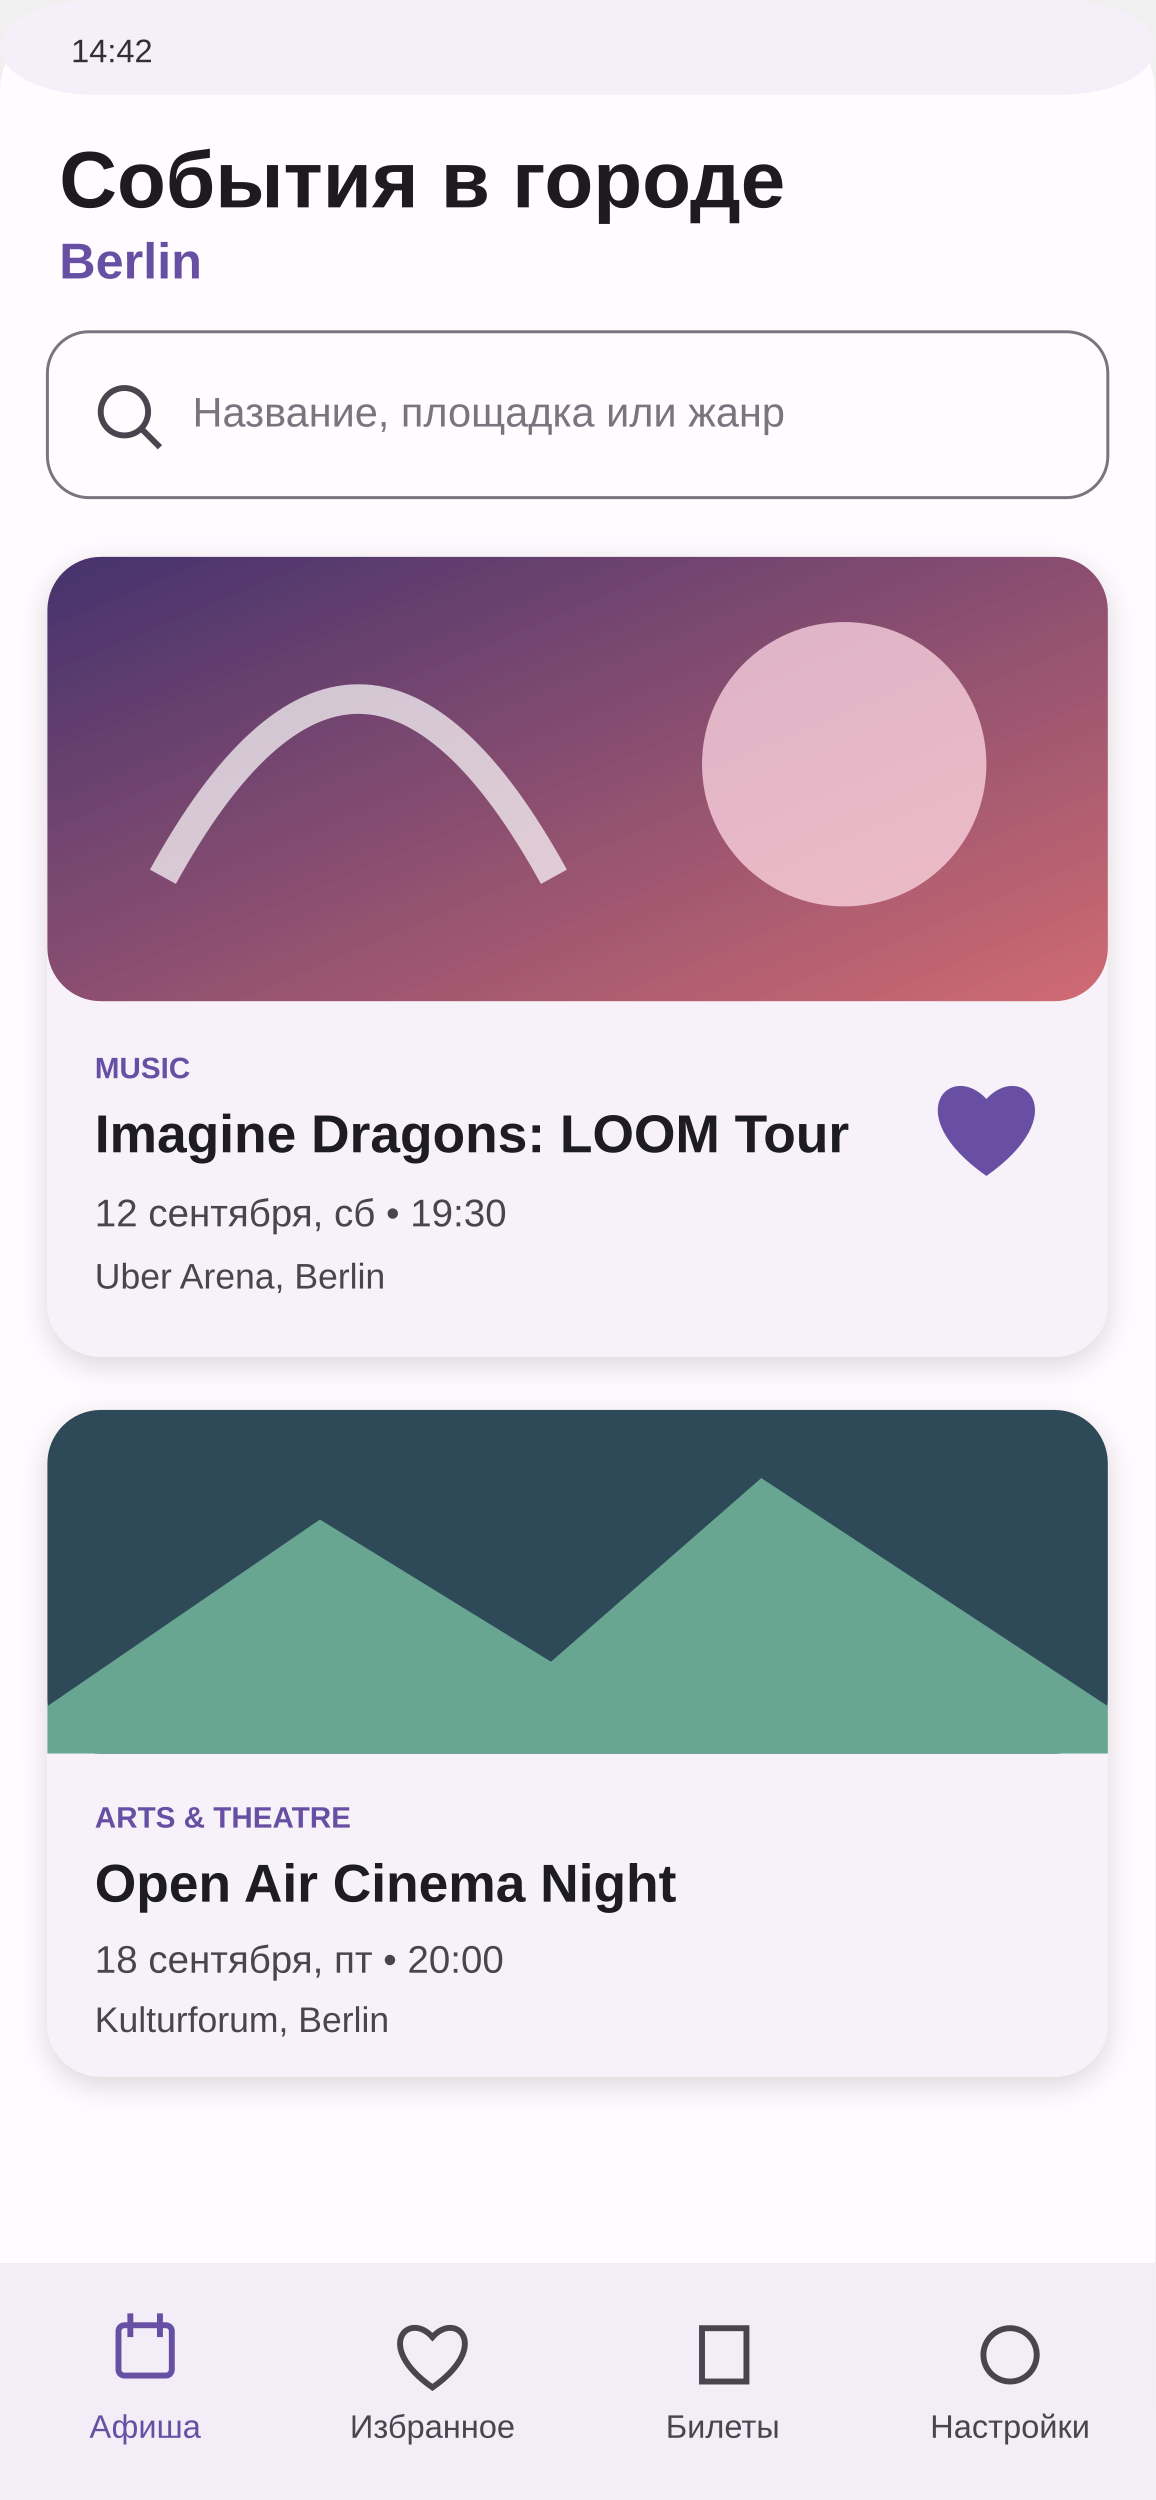
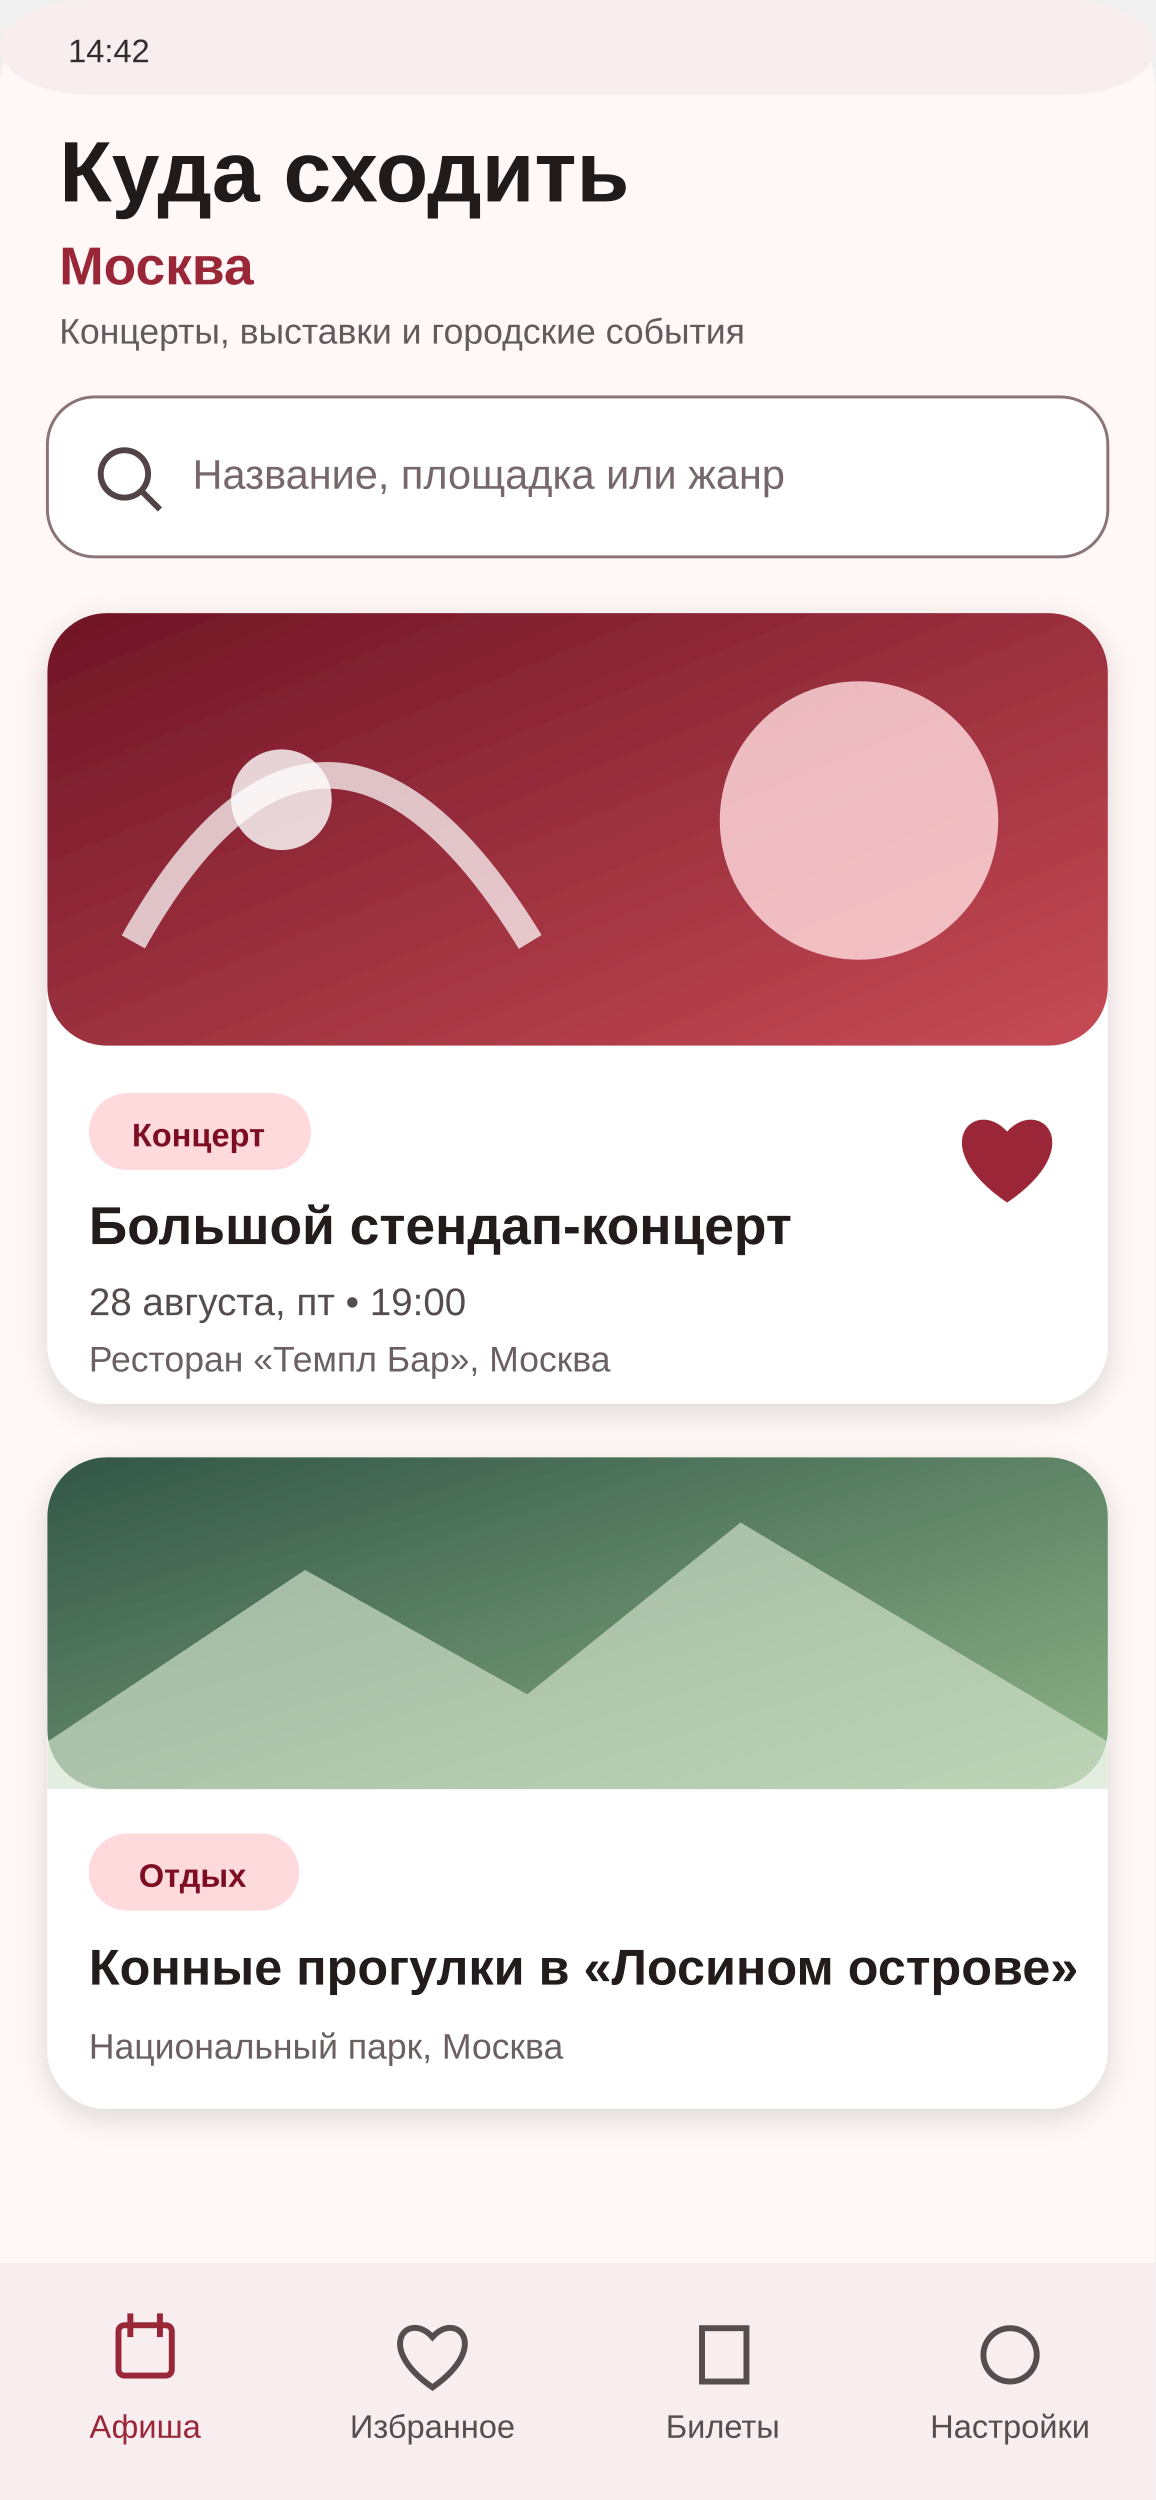
<svg xmlns="http://www.w3.org/2000/svg" width="390" height="844" viewBox="0 0 390 844">
  <defs>
-     <linearGradient id="hero" x1="0" y1="0" x2="1" y2="1">
-       <stop stop-color="#45326d" />
-       <stop offset="1" stop-color="#d06b72" />
+     <linearGradient id="red" x1="0" y1="0" x2="1" y2="1">
+       <stop stop-color="#6f1526" />
+       <stop offset="1" stop-color="#c74b55" />
    </linearGradient>
-     <filter id="shadow">
-       <feDropShadow dx="0" dy="3" stdDeviation="5" flood-opacity=".15" />
+     <linearGradient id="park" x1="0" y1="0" x2="1" y2="1">
+       <stop stop-color="#325648" />
+       <stop offset="1" stop-color="#8eb487" />
+     </linearGradient>
+     <filter id="s">
+       <feDropShadow dx="0" dy="3" stdDeviation="5" flood-opacity=".14" />
    </filter>
  </defs>
-   <rect width="390" height="844" rx="32" fill="#fffbfe" />
-   <rect width="390" height="32" rx="32" fill="#f4eff8" />
-   <text x="24" y="21" font-family="Arial" font-size="11" fill="#322f35">14:42</text>
-   <text x="20" y="70" font-family="Arial" font-weight="700" font-size="27" fill="#1d1b20">События в городе</text>
-   <text x="20" y="94" font-family="Arial" font-weight="600" font-size="17" fill="#6750a4">Berlin</text>
-   <rect x="16" y="112" width="358" height="56" rx="14" fill="none" stroke="#79747e" />
-   <circle cx="42" cy="139" r="8" fill="none" stroke="#49454f" stroke-width="2" />
-   <path d="M48 145l6 6" stroke="#49454f" stroke-width="2" />
-   <text x="65" y="144" font-family="Arial" font-size="14" fill="#79747e">Название, площадка или жанр</text>
-   <g filter="url(#shadow)">
-     <rect x="16" y="188" width="358" height="270" rx="18" fill="#f7f2fa" />
-     <rect x="16" y="188" width="358" height="150" rx="18" fill="url(#hero)" />
-     <circle cx="285" cy="258" r="48" fill="#ffd8e4" opacity=".75" />
-     <path d="M55 296c44-80 88-80 132 0" fill="none" stroke="#fff" stroke-width="10" opacity=".7" />
-     <text x="32" y="364" font-family="Arial" font-size="10" font-weight="700" fill="#6750a4">MUSIC</text>
-     <text x="32" y="389" font-family="Arial" font-size="18" font-weight="700" fill="#1d1b20">Imagine Dragons: LOOM Tour</text>
-     <text x="32" y="414" font-family="Arial" font-size="13" fill="#49454f">12 сентября, сб • 19:30</text>
-     <text x="32" y="435" font-family="Arial" font-size="12" fill="#49454f">Uber Arena, Berlin</text>
-     <path d="M333 371c-12-13-30 5 0 26 30-21 12-39 0-26z" fill="#6750a4" />
+   <rect width="390" height="844" rx="30" fill="#fff8f7" />
+   <rect width="390" height="32" rx="30" fill="#f8edef" />
+   <text x="23" y="21" font-family="Arial" font-size="11" fill="#302d2e">14:42</text>
+   <text x="20" y="68" font-family="Arial" font-weight="700" font-size="29" fill="#201a1b">Куда сходить</text>
+   <text x="20" y="96" font-family="Arial" font-weight="700" font-size="18" fill="#9a2738">Москва</text>
+   <text x="20" y="116" font-family="Arial" font-size="12" fill="#625b5c">Концерты, выставки и городские события</text>
+   <rect x="16" y="134" width="358" height="54" rx="16" fill="#fff" stroke="#8a7477" />
+   <circle cx="42" cy="160" r="8" fill="none" stroke="#514346" stroke-width="2" />
+   <path d="M48 166l6 6" stroke="#514346" stroke-width="2" />
+   <text x="65" y="165" font-family="Arial" font-size="14" fill="#76676a">Название, площадка или жанр</text>
+   <g filter="url(#s)">
+     <rect x="16" y="207" width="358" height="267" rx="20" fill="#fff" />
+     <rect x="16" y="207" width="358" height="146" rx="20" fill="url(#red)" />
+     <circle cx="290" cy="277" r="47" fill="#ffdadd" opacity=".82" />
+     <path d="M45 318c42-75 88-75 134 0" fill="none" stroke="#fff" stroke-width="9" opacity=".72" />
+     <circle cx="95" cy="270" r="17" fill="#fff" opacity=".8" />
+     <rect x="30" y="369" width="75" height="26" rx="13" fill="#ffdadd" />
+     <text x="67" y="387" text-anchor="middle" font-family="Arial" font-size="11" font-weight="700" fill="#7b1024">Концерт</text>
+     <text x="30" y="420" font-family="Arial" font-size="18" font-weight="700" fill="#201a1b">Большой стендап-концерт</text>
+     <text x="30" y="444" font-family="Arial" font-size="13" fill="#554d4e">28 августа, пт • 19:00</text>
+     <text x="30" y="463" font-family="Arial" font-size="12" fill="#6a6062">Ресторан «Темпл Бар», Москва</text>
+     <path d="M340 382c-11-12-28 5 0 24 28-19 11-36 0-24z" fill="#9a2738" />
  </g>
-   <g filter="url(#shadow)">
-     <rect x="16" y="476" width="358" height="225" rx="18" fill="#f7f2fa" />
-     <rect x="16" y="476" width="358" height="116" rx="18" fill="#2f4858" />
-     <path d="M16 576l92-63 78 48 71-62 117 77v16H16z" fill="#68a691" />
-     <text x="32" y="617" font-family="Arial" font-size="10" font-weight="700" fill="#6750a4">ARTS &amp; THEATRE</text>
-     <text x="32" y="642" font-family="Arial" font-size="18" font-weight="700" fill="#1d1b20">Open Air Cinema Night</text>
-     <text x="32" y="666" font-family="Arial" font-size="13" fill="#49454f">18 сентября, пт • 20:00</text>
-     <text x="32" y="686" font-family="Arial" font-size="12" fill="#49454f">Kulturforum, Berlin</text>
+   <g filter="url(#s)">
+     <rect x="16" y="492" width="358" height="220" rx="20" fill="#fff" />
+     <rect x="16" y="492" width="358" height="112" rx="20" fill="url(#park)" />
+     <path d="M16 588l87-58 75 42 72-58 124 74v16H16z" fill="#d6e5d0" opacity=".65" />
+     <rect x="30" y="619" width="71" height="26" rx="13" fill="#ffdadd" />
+     <text x="65" y="637" text-anchor="middle" font-family="Arial" font-size="11" font-weight="700" fill="#7b1024">Отдых</text>
+     <text x="30" y="670" font-family="Arial" font-size="17" font-weight="700" fill="#201a1b">Конные прогулки в «Лосином острове»</text>
+     <text x="30" y="695" font-family="Arial" font-size="12" fill="#6a6062">Национальный парк, Москва</text>
  </g>
-   <rect y="764" width="390" height="80" fill="#f3edf7" />
+   <rect y="764" width="390" height="80" fill="#f8edef" />
  <g font-family="Arial" font-size="11" text-anchor="middle">
-     <text x="49" y="823" fill="#6750a4">Афиша</text>
-     <text x="146" y="823" fill="#49454f">Избранное</text>
-     <text x="244" y="823" fill="#49454f">Билеты</text>
-     <text x="341" y="823" fill="#49454f">Настройки</text>
+     <text x="49" y="823" fill="#9a2738">Афиша</text>
+     <text x="146" y="823" fill="#554d4e">Избранное</text>
+     <text x="244" y="823" fill="#554d4e">Билеты</text>
+     <text x="341" y="823" fill="#554d4e">Настройки</text>
  </g>
-   <g fill="none" stroke="#6750a4" stroke-width="2">
+   <g fill="none" stroke="#9a2738" stroke-width="2">
    <rect x="40" y="785" width="18" height="17" rx="2" />
    <path d="M44 781v8M54 781v8" />
  </g>
-   <path d="M146 789c-8-9-20 3 0 17 20-14 8-26 0-17z" fill="none" stroke="#49454f" stroke-width="2" />
-   <path d="M237 786h15v18h-15z" fill="none" stroke="#49454f" stroke-width="2" />
-   <circle cx="341" cy="795" r="9" fill="none" stroke="#49454f" stroke-width="2" />
+   <path d="M146 789c-8-9-20 3 0 17 20-14 8-26 0-17z" fill="none" stroke="#554d4e" stroke-width="2" />
+   <path d="M237 786h15v18h-15z" fill="none" stroke="#554d4e" stroke-width="2" />
+   <circle cx="341" cy="795" r="9" fill="none" stroke="#554d4e" stroke-width="2" />
</svg>
